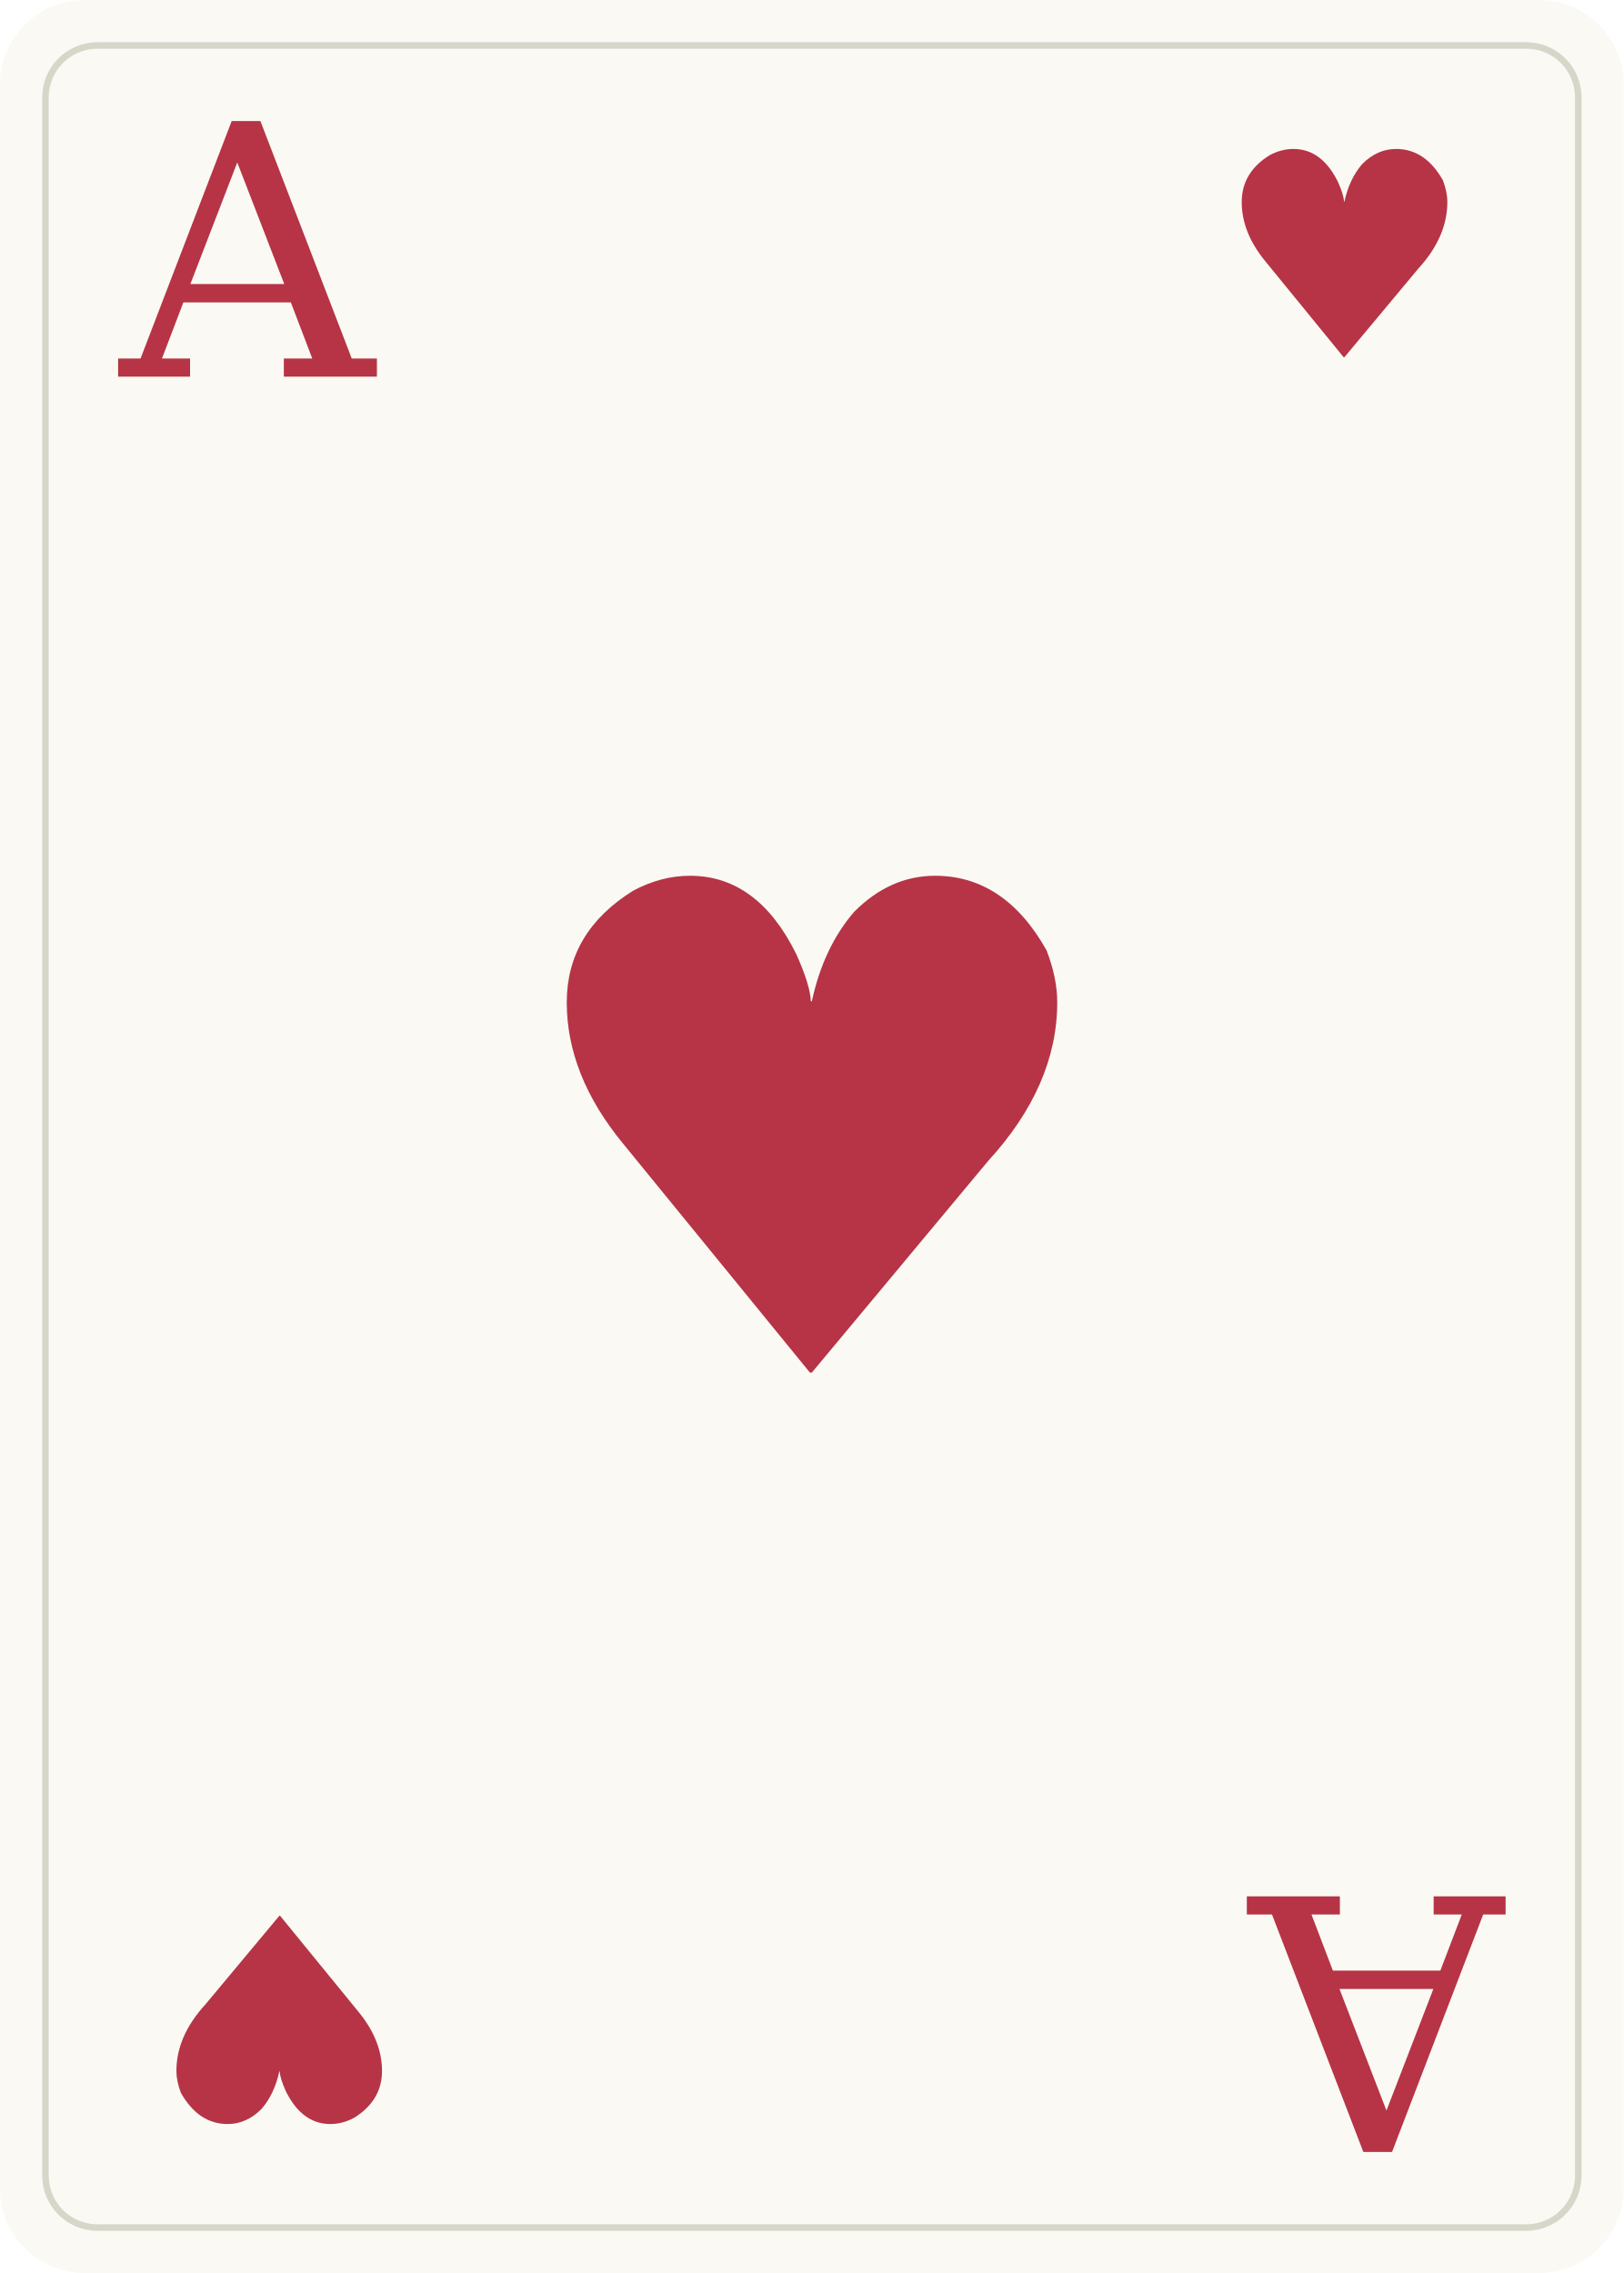
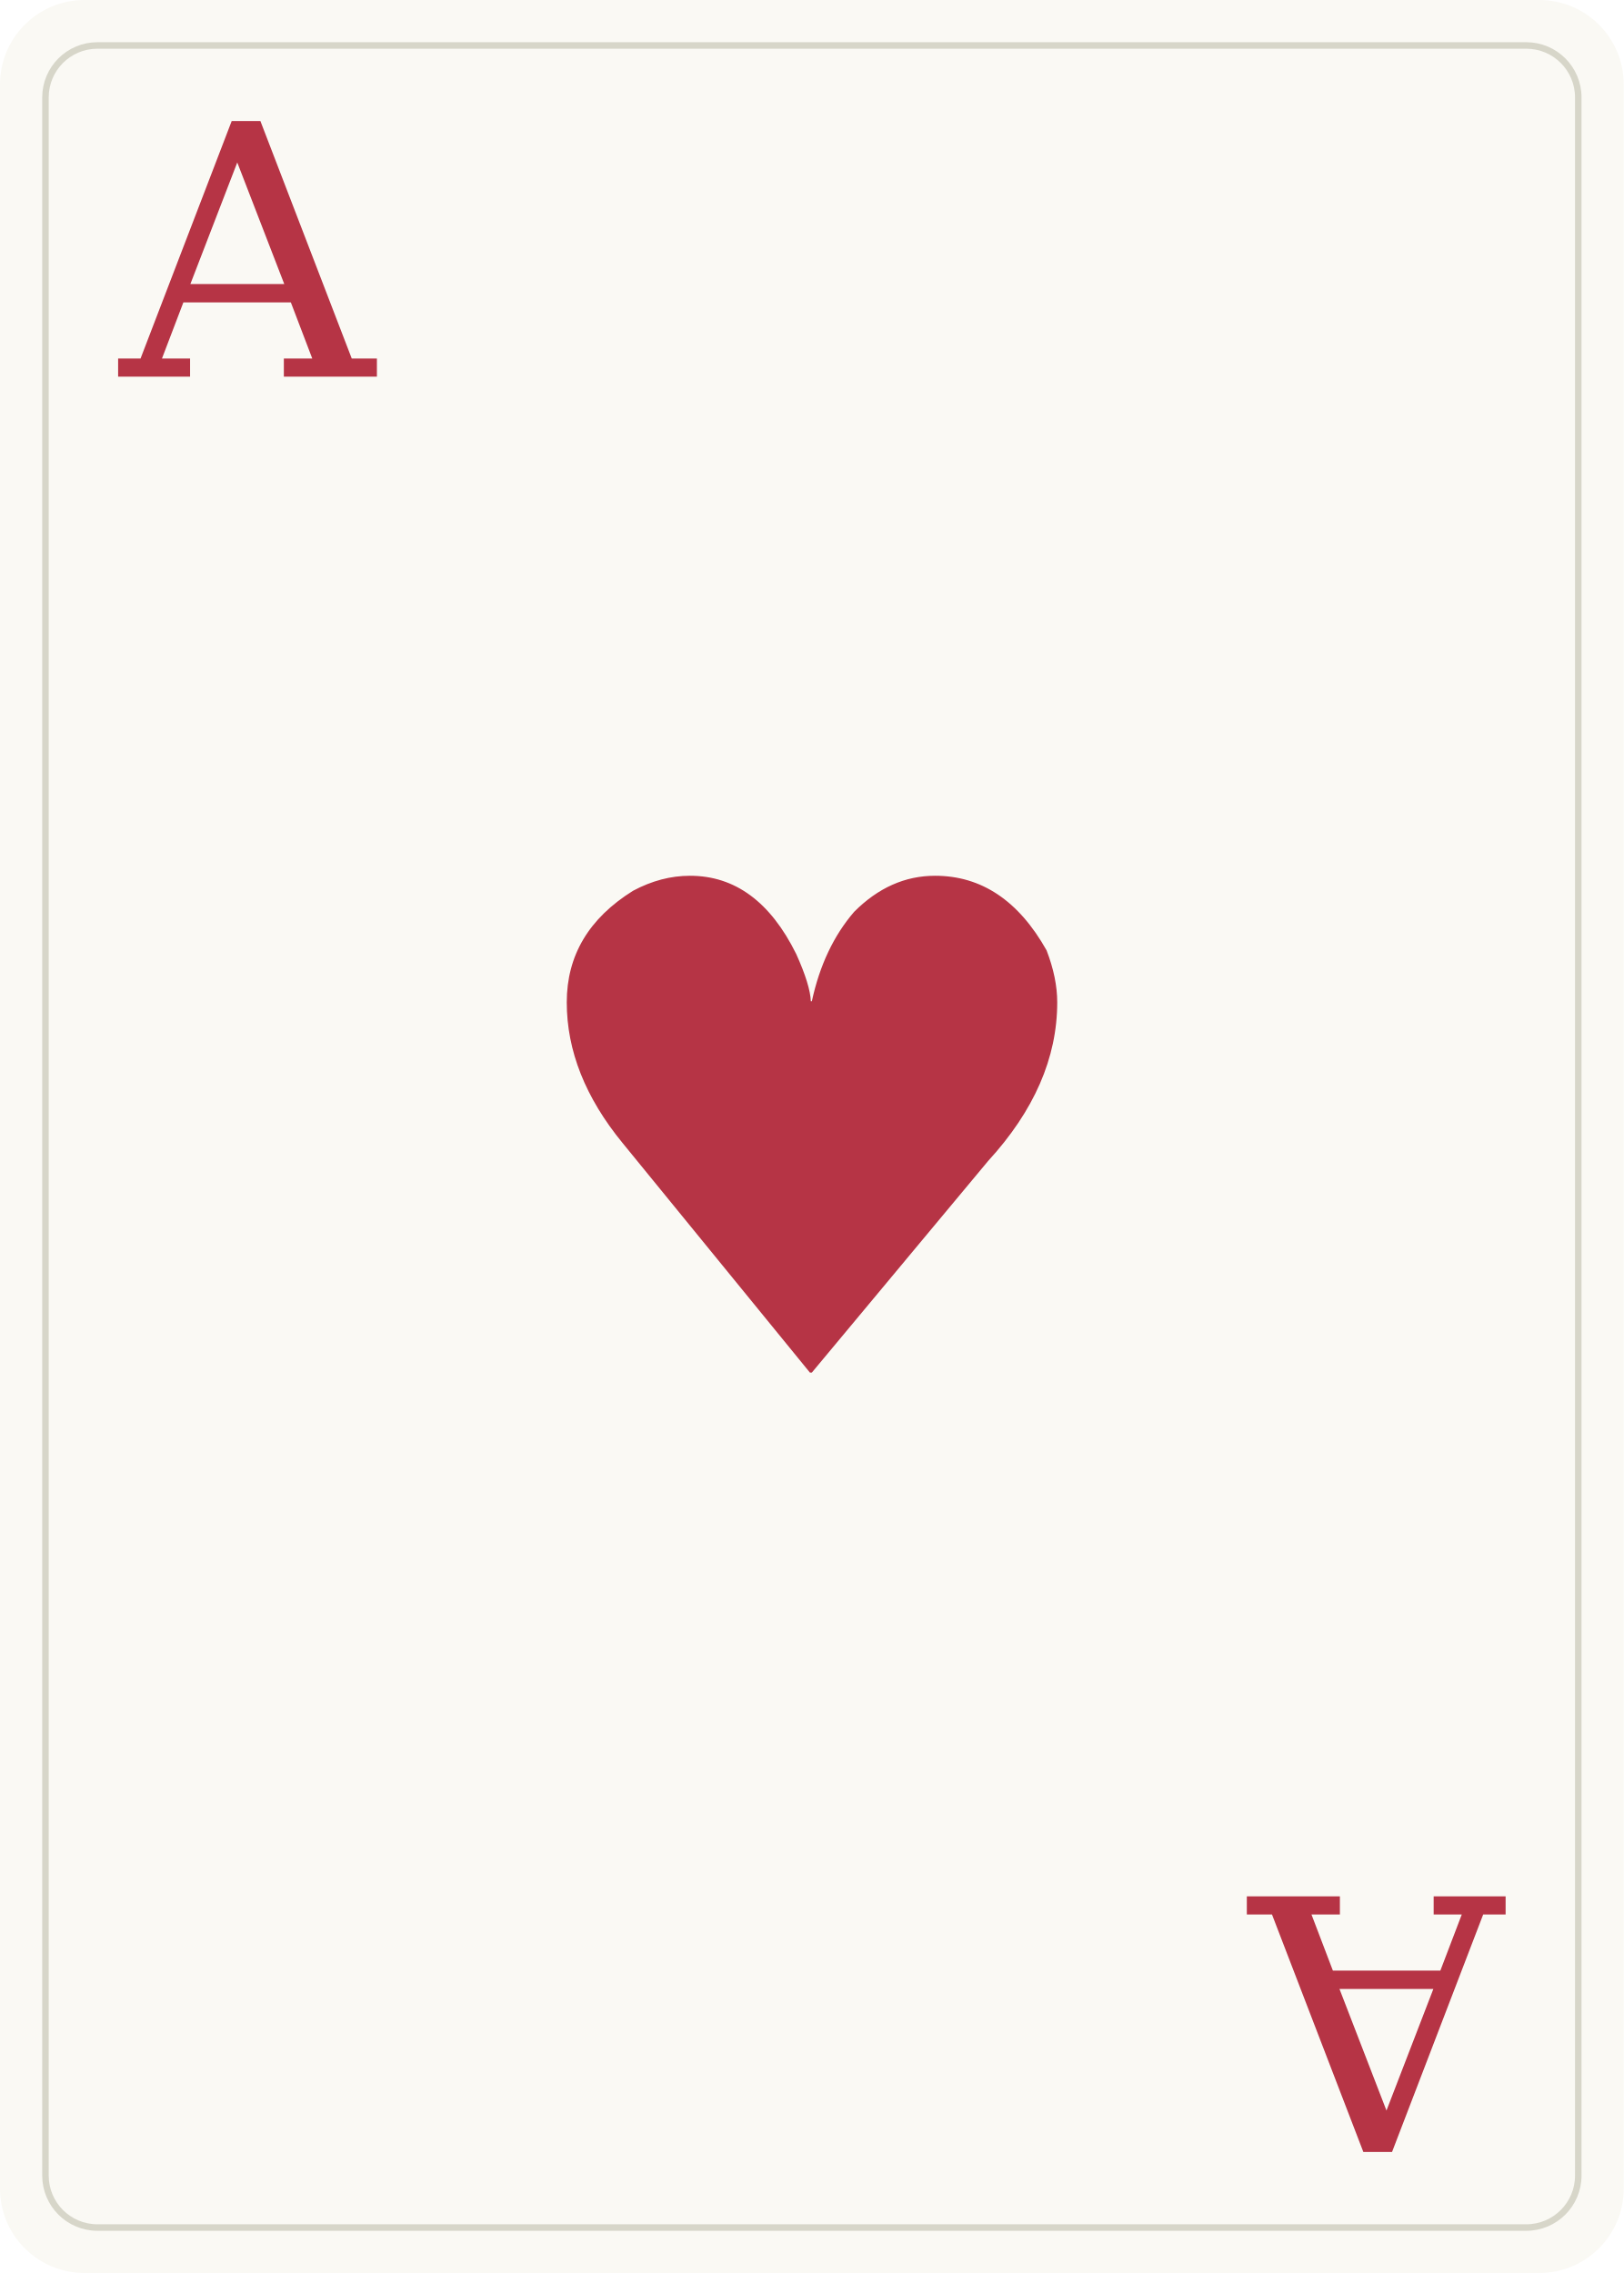
<svg xmlns="http://www.w3.org/2000/svg" width="250" height="350" viewBox="0 0 250 350">
  <rect width="250" height="350" rx="13" fill="#faf9f4" />
  <rect x="7" y="7" width="236" height="336" rx="8" fill="none" stroke="#d7d6c9" />
  <g fill="#b63445" font-family="Georgia,DejaVu Serif,serif" text-anchor="middle">
    <text x="38" y="58" font-size="54">A</text>
-     <text x="207" y="55" font-size="44">♥</text>
    <g transform="rotate(180 125 175)">
      <text x="38" y="58" font-size="54">A</text>
-       <text x="207" y="55" font-size="44">♥</text>
    </g>
    <text x="125" y="175" dominant-baseline="central" font-size="105">♥</text>
  </g>
</svg>
